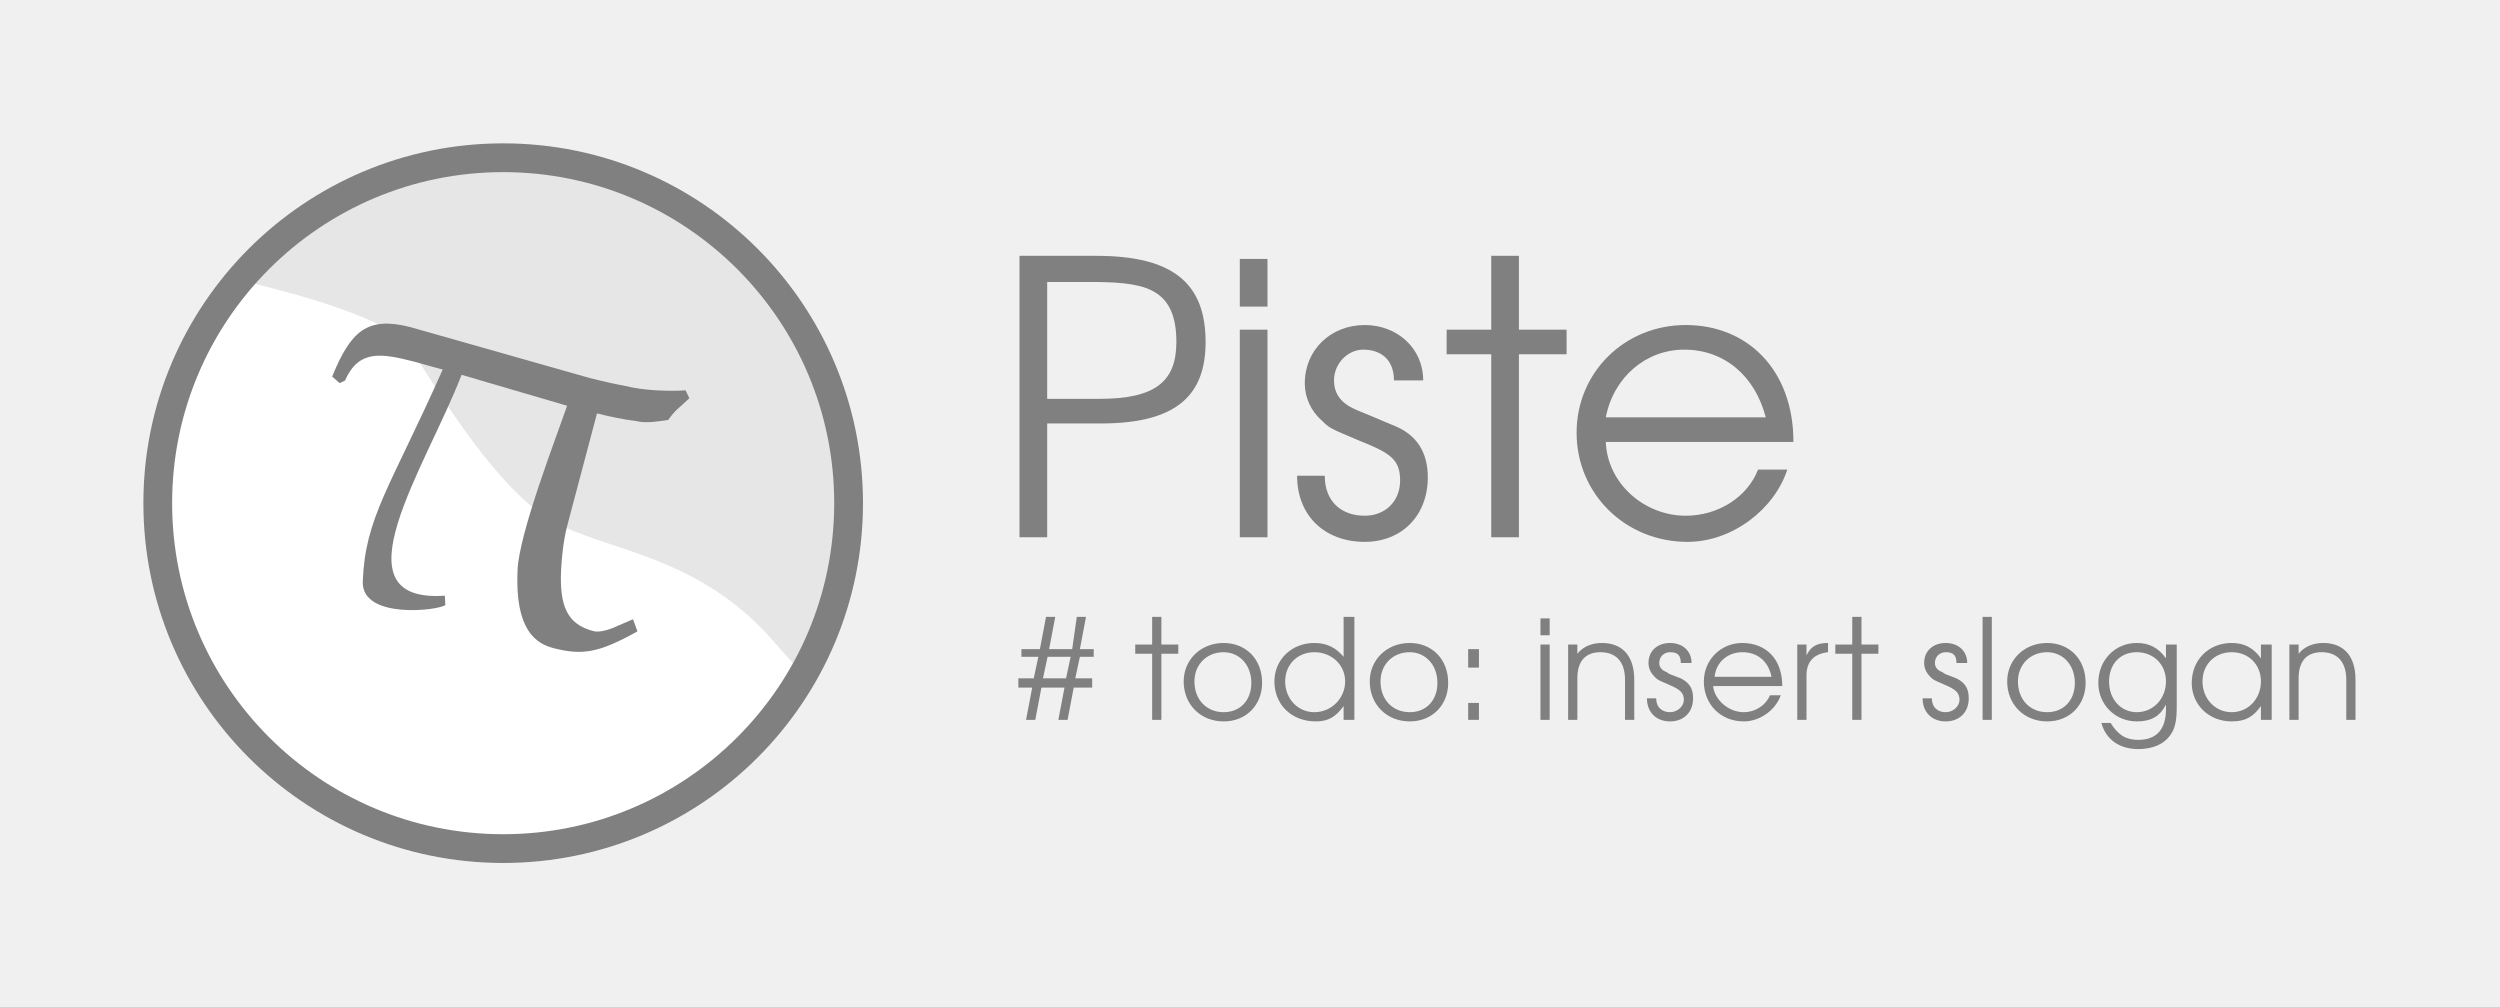
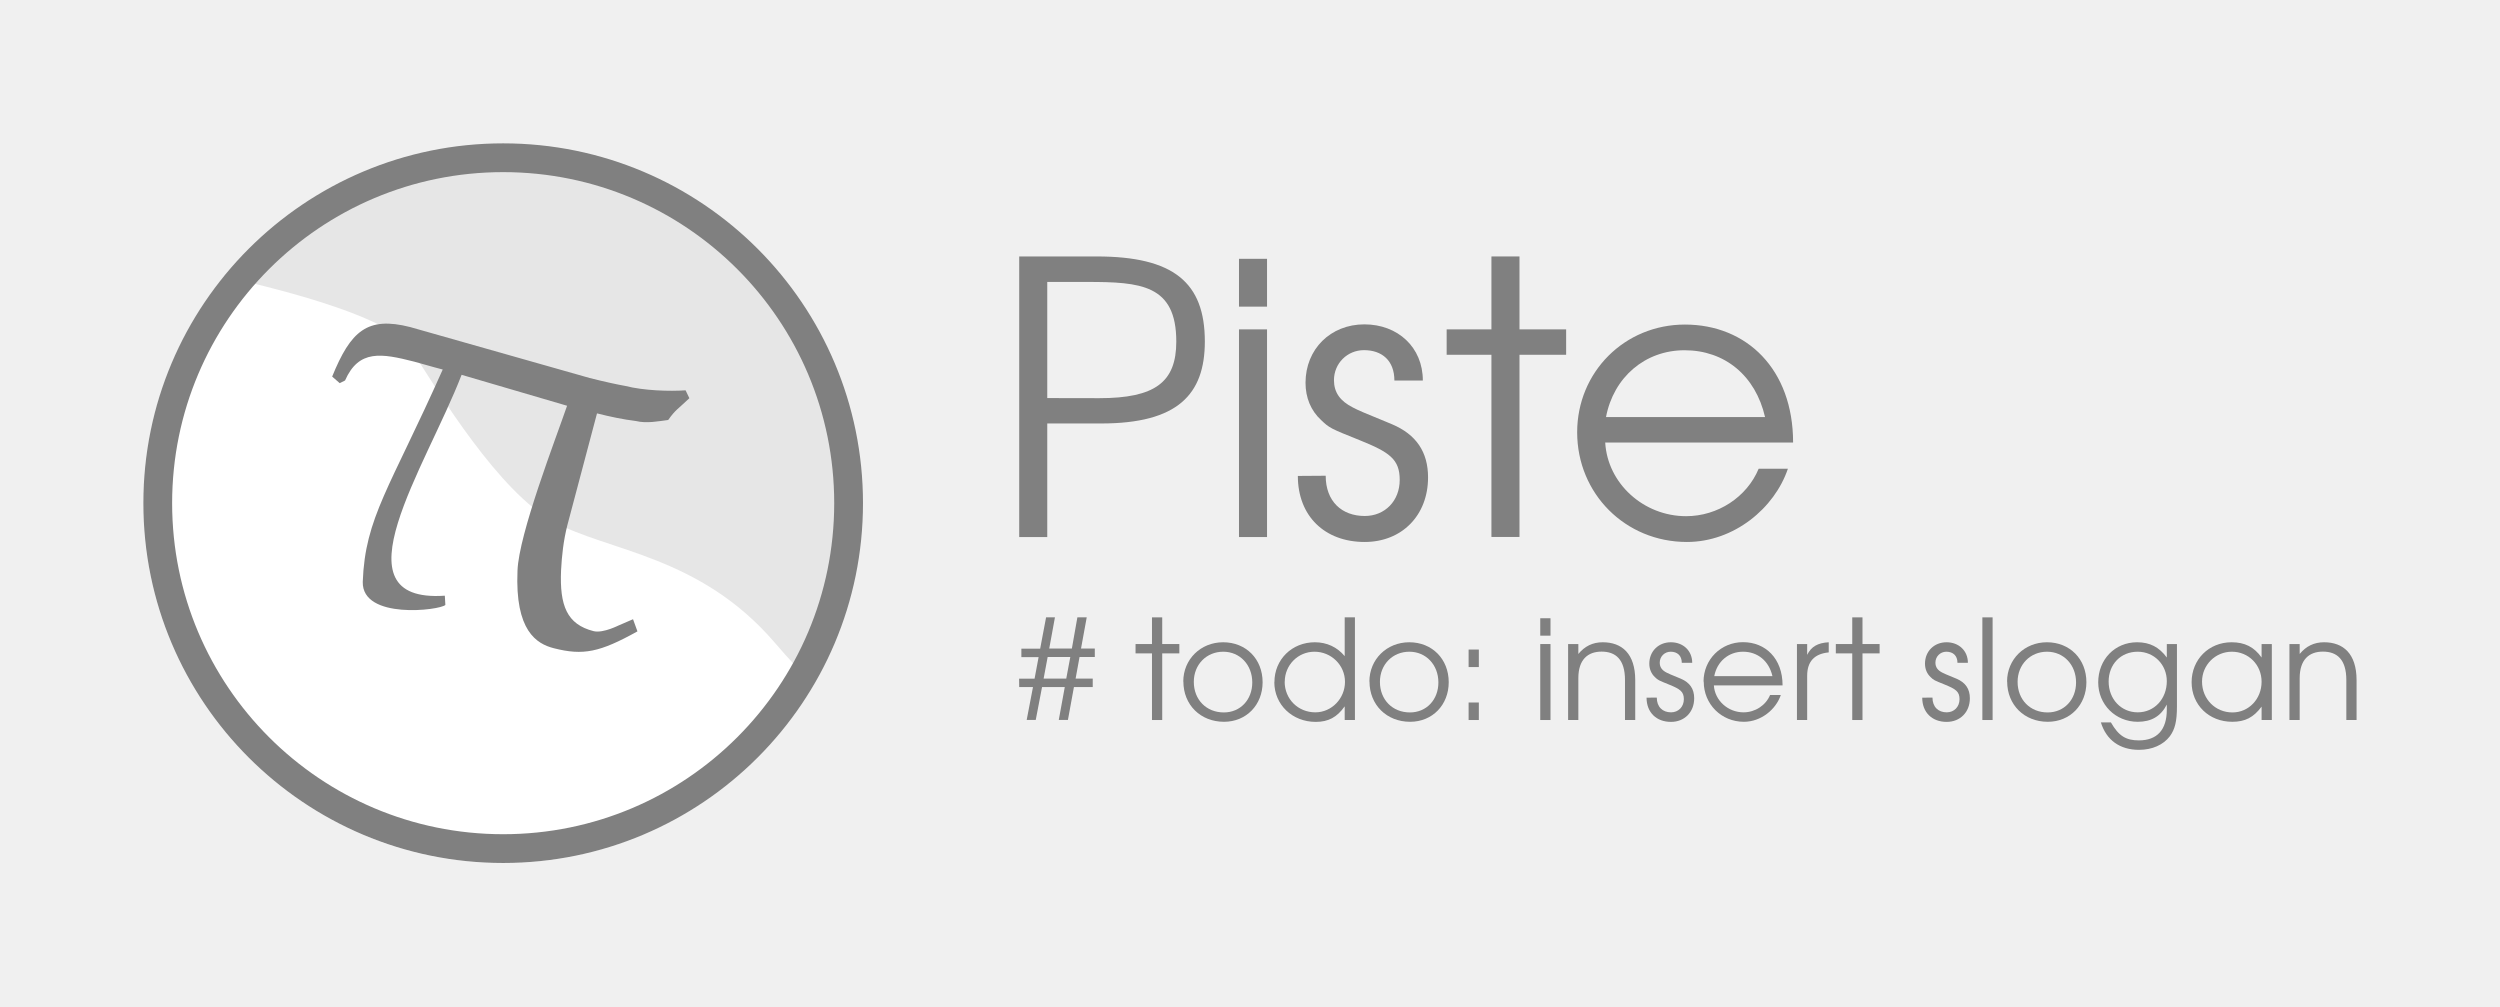
<svg xmlns="http://www.w3.org/2000/svg" width="697.568" height="280.8" viewBox="0 0 184.565 74.295" version="1.1" id="svg5">
  <defs id="defs2" />
  <g id="layer1" transform="translate(9.278337,8.171408)">
    <g id="layer1-4" transform="matrix(2.007999,0,0,2.007999,1.304996,2.411921)">
      <circle style="fill:#e6e6e6;fill-opacity:1;stroke:none;stroke-width:1.058;stroke-miterlimit:4;stroke-dasharray:none" id="circle2409" cx="13.229" cy="13.229" r="12.7" />
      <path id="path2025" style="fill:#ffffff;stroke:none;stroke-width:1px;stroke-linecap:butt;stroke-linejoin:miter;stroke-opacity:1" d="M 11.182,18.51 A 50,50 0 0 0 0,50 50,50 0 0 0 50,100 50,50 0 0 0 93.154,75.234 C 91.456,73.542 89.647,71.611 87.752,69.4 77.301,57.206 64.546,56.718 57.002,52.574 49.458,48.431 41.159,34.897 37.191,28.541 34.575,24.349 20.49,20.591 11.182,18.51 Z" transform="scale(0.2645833)" />
      <circle style="fill:none;fill-opacity:1;stroke:#808080;stroke-width:1.058;stroke-miterlimit:4;stroke-dasharray:none" id="path862" cx="13.229" cy="13.229" r="12.7" />
      <g aria-label="π" id="text7337" style="font-size:10.583px;line-height:1.25;font-family:Sawasdee;-inkscape-font-specification:Sawasdee;fill:#808080;stroke-width:0.265" transform="matrix(1.886994,0.4809603,-0.4809603,1.886994,-3.693922,-20.9093)">
        <path d="M 15.805,16.56 15.668,16.359 15.435,16.539 c 0.021,-0.021 -0.243,0.222 -0.434,0.222 -0.519,0 -0.741,-0.307 -0.878,-0.963 -0.053,-0.265 -0.095,-0.55 -0.095,-0.857 l 0.021,-2.18 c 0.254,0 0.508,-0.011 0.751,-0.042 0.201,0 0.423,-0.106 0.582,-0.169 0.085,-0.222 0.127,-0.243 0.286,-0.497 l -0.106,-0.127 c -0.286,0.095 -0.762,0.201 -1.122,0.201 -0.138,0.011 -0.413,0.021 -0.688,0.021 l -3.524,-0.095 c -0.836,0 -1.069,0.349 -1.196,1.27 l 0.169,0.085 0.085,-0.074 c 0.106,-0.635 0.54,-0.667 1.175,-0.667 0.127,0 0.328,0.011 0.561,0.011 -0.413,2.413 -0.731,3.069 -0.473,4.258 0.162,0.701 1.545,0.16 1.619,0.037 l -0.053,-0.167 C 10.106,17.468 11.17,14.549 11.392,12.687 l 2.074,0.074 c -0.053,0.656 -0.286,2.572 -0.138,3.249 0.233,1.111 0.688,1.249 1.027,1.249 0.571,0 0.857,-0.138 1.45,-0.698 z" style="font-family:'TeX Gyre Pagella Math';-inkscape-font-specification:'TeX Gyre Pagella Math, Normal';fill:#808080" id="path31769" />
      </g>
    </g>
    <text xml:space="preserve" style="font-style:normal;font-weight:normal;font-size:10.583px;line-height:1.25;font-family:sans-serif;fill:#000000;fill-opacity:1;stroke:none;stroke-width:0.265" x="10.194" y="7.989" id="text11951">
      <tspan id="tspan11949" style="stroke-width:0.265" x="10.194" y="7.989" />
    </text>
    <g id="g26377" transform="matrix(7.266088,0,0,7.266088,-8.177218,-15.11333)">
-       <text xml:space="preserve" style="font-style:normal;font-variant:normal;font-weight:normal;font-stretch:normal;font-size:3.857px;line-height:1.25;font-family:'TeX Gyre Adventor';-inkscape-font-specification:'TeX Gyre Adventor, Normal';font-variant-ligatures:normal;font-variant-caps:normal;font-variant-numeric:normal;font-variant-east-asian:normal;fill:#808080;fill-opacity:1;stroke:none;stroke-width:0.096" x="9.911" y="6.412" id="text2595">
-         <tspan id="tspan2593" style="font-style:normal;font-variant:normal;font-weight:normal;font-stretch:normal;font-size:3.857px;font-family:'TeX Gyre Adventor';-inkscape-font-specification:'TeX Gyre Adventor, Normal';font-variant-ligatures:normal;font-variant-caps:normal;font-variant-numeric:normal;font-variant-east-asian:normal;fill:#808080;fill-opacity:1;stroke-width:0.096" x="9.911" y="6.412">Piste</tspan>
-       </text>
-       <text xml:space="preserve" style="font-style:normal;font-variant:normal;font-weight:normal;font-stretch:normal;font-size:1.411px;line-height:1.25;font-family:'TeX Gyre Adventor';-inkscape-font-specification:'TeX Gyre Adventor, Normal';font-variant-ligatures:normal;font-variant-caps:normal;font-variant-numeric:normal;font-variant-east-asian:normal;fill:#808080;fill-opacity:1;stroke:none;stroke-width:0.096" x="10.197" y="8.271" id="text13703">
-         <tspan id="tspan13701" style="font-style:normal;font-variant:normal;font-weight:normal;font-stretch:normal;font-size:1.411px;font-family:'TeX Gyre Adventor';-inkscape-font-specification:'TeX Gyre Adventor, Normal';font-variant-ligatures:normal;font-variant-caps:normal;font-variant-numeric:normal;font-variant-east-asian:normal;fill:#808080;fill-opacity:1;stroke-width:0.096" x="10.197" y="8.271"># todo: insert slogan</tspan>
-       </text>
+       <g aria-label="Piste" id="text2595" style="font-size:3.857px;line-height:1.25;font-family:'TeX Gyre Adventor';-inkscape-font-specification:'TeX Gyre Adventor, Normal';fill:#808080;stroke-width:0.096">
+         <path d="m 10.204,6.412 h 0.285 V 5.258 h 0.548 c 0.775,0 1.053,-0.293 1.053,-0.833 0,-0.598 -0.316,-0.864 -1.099,-0.864 H 10.204 Z M 10.489,5 V 3.82 h 0.405 c 0.544,0 0.906,0.027 0.906,0.606 0,0.413 -0.216,0.575 -0.783,0.575 z" id="path834" />
+         <path d="m 12.437,6.412 h 0.285 V 4.302 h -0.285 z m 0,-2.341 h 0.285 V 3.585 h -0.285 z" id="path836" />
+         <path d="m 13.035,5.791 c 0,0.409 0.274,0.671 0.679,0.671 0.378,0 0.644,-0.27 0.644,-0.656 0,-0.258 -0.12,-0.436 -0.366,-0.54 -0.32,-0.131 -0.336,-0.139 -0.397,-0.17 -0.131,-0.066 -0.193,-0.154 -0.193,-0.278 0,-0.17 0.135,-0.305 0.305,-0.305 0.185,0 0.309,0.108 0.309,0.309 h 0.289 c 0,-0.339 -0.255,-0.571 -0.594,-0.571 -0.343,0 -0.598,0.251 -0.598,0.594 0,0.15 0.054,0.282 0.158,0.378 0.085,0.081 0.093,0.085 0.39,0.204 0.305,0.123 0.409,0.193 0.409,0.405 0,0.212 -0.15,0.366 -0.355,0.366 -0.235,0 -0.397,-0.15 -0.397,-0.409 z" id="path838" />
+         <path d="m 14.547,4.56 h 0.455 v 1.851 h 0.285 v -1.851 h 0.474 V 4.302 H 15.287 V 3.561 h -0.285 v 0.741 h -0.455 z" id="path840" />
+         <path d="m 15.873,5.347 c 0,0.625 0.49,1.115 1.115,1.115 0.478,0 0.891,-0.343 1.026,-0.744 h -0.297 c -0.12,0.289 -0.417,0.482 -0.737,0.482 -0.432,0 -0.798,-0.332 -0.822,-0.748 h 1.909 c 0,-0.748 -0.474,-1.199 -1.099,-1.199 -0.613,0 -1.095,0.482 -1.095,1.095 z m 0.293,-0.154 c 0.077,-0.405 0.397,-0.679 0.798,-0.679 0.409,0 0.721,0.258 0.818,0.679 z" id="path842" />
+       </g>
+       <g aria-label="# todo: insert slogan" id="text13703" style="font-size:1.411px;line-height:1.25;font-family:'TeX Gyre Adventor';-inkscape-font-specification:'TeX Gyre Adventor, Normal';fill:#808080;stroke-width:0.096">
+         <path d="m 10.204,7.936 h 0.14 l -0.064,0.334 h 0.092 l 0.064,-0.334 h 0.231 l -0.061,0.334 h 0.093 L 10.76,7.936 h 0.191 v -0.086 h -0.174 l 0.04,-0.219 h 0.155 v -0.086 h -0.14 l 0.058,-0.317 h -0.095 l -0.056,0.317 h -0.23 l 0.058,-0.317 h -0.09 L 10.417,7.546 h -0.191 v 0.086 h 0.175 l -0.041,0.219 h -0.157 z m 0.248,-0.086 0.041,-0.219 h 0.23 l -0.041,0.219 z" id="path845" />
+         <path d="M 11.386,7.594 H 11.553 V 8.271 h 0.104 V 7.594 h 0.174 V 7.499 H 11.657 V 7.228 H 11.553 v 0.271 h -0.167 z" id="path847" />
+         <path d="m 11.872,7.88 c 0,0.237 0.174,0.409 0.413,0.409 0.226,0 0.392,-0.171 0.392,-0.402 0,-0.236 -0.169,-0.406 -0.401,-0.406 -0.229,0 -0.405,0.174 -0.405,0.399 z m 0.106,0.003 c 0,-0.175 0.128,-0.306 0.299,-0.306 0.169,0 0.295,0.133 0.295,0.312 0,0.176 -0.121,0.305 -0.289,0.305 -0.178,0 -0.305,-0.13 -0.305,-0.31 z" id="path849" />
+         <path d="m 12.796,7.886 c 0,0.229 0.182,0.404 0.421,0.404 0.128,0 0.216,-0.047 0.294,-0.158 V 8.271 h 0.104 V 7.228 h -0.104 v 0.394 c -0.076,-0.092 -0.182,-0.141 -0.303,-0.141 -0.233,0 -0.411,0.175 -0.411,0.405 z m 0.106,-0.004 c 0,-0.169 0.134,-0.305 0.302,-0.305 0.171,0 0.31,0.137 0.31,0.306 0,0.169 -0.135,0.31 -0.301,0.31 -0.176,0 -0.312,-0.135 -0.312,-0.312 z" id="path851" />
+         <path d="m 13.763,7.88 c 0,0.237 0.174,0.409 0.413,0.409 0.226,0 0.392,-0.171 0.392,-0.402 0,-0.236 -0.169,-0.406 -0.401,-0.406 -0.229,0 -0.405,0.174 -0.405,0.399 z m 0.106,0.003 c 0,-0.175 0.128,-0.306 0.299,-0.306 0.169,0 0.295,0.133 0.295,0.312 0,0.176 -0.121,0.305 -0.289,0.305 -0.178,0 -0.305,-0.13 -0.305,-0.31 z" id="path853" />
+         <path d="m 14.77,8.271 h 0.104 V 8.093 h -0.104 z m 0,-0.538 h 0.104 V 7.555 h -0.104 z" id="path855" />
+         <path d="m 15.498,8.271 h 0.104 V 7.499 h -0.104 z m 0,-0.857 h 0.104 V 7.237 h -0.104 z" id="path857" />
+         <path d="m 15.781,8.271 h 0.104 V 7.846 c 0,-0.189 0.096,-0.27 0.236,-0.27 0.143,0 0.238,0.079 0.238,0.289 V 8.271 h 0.104 V 7.866 c 0,-0.271 -0.137,-0.385 -0.33,-0.385 -0.102,0 -0.183,0.04 -0.248,0.119 V 7.499 h -0.104 z" id="path859" />
+         <path d="m 16.578,8.044 c 0,0.15 0.1,0.246 0.248,0.246 0.138,0 0.236,-0.099 0.236,-0.24 0,-0.095 -0.044,-0.159 -0.134,-0.198 -0.117,-0.048 -0.123,-0.051 -0.145,-0.062 -0.048,-0.024 -0.071,-0.056 -0.071,-0.102 0,-0.062 0.049,-0.111 0.111,-0.111 0.068,0 0.113,0.04 0.113,0.113 h 0.106 c 0,-0.124 -0.093,-0.209 -0.217,-0.209 -0.126,0 -0.219,0.092 -0.219,0.217 0,0.055 0.02,0.103 0.058,0.138 0.031,0.03 0.034,0.031 0.143,0.075 0.111,0.045 0.15,0.071 0.15,0.148 0,0.078 -0.055,0.134 -0.13,0.134 -0.086,0 -0.145,-0.055 -0.145,-0.15 z" id="path861" />
+         <path d="m 17.159,7.881 c 0,0.229 0.179,0.408 0.408,0.408 0.175,0 0.326,-0.126 0.375,-0.272 h -0.109 c -0.044,0.106 -0.152,0.176 -0.27,0.176 -0.158,0 -0.292,-0.121 -0.301,-0.274 h 0.698 c 0,-0.274 -0.174,-0.439 -0.402,-0.439 -0.224,0 -0.401,0.176 -0.401,0.401 z m 0.107,-0.056 c 0.028,-0.148 0.145,-0.248 0.292,-0.248 0.15,0 0.264,0.095 0.299,0.248 z" id="path863" />
+         <path d="m 18.106,8.271 h 0.104 V 7.821 c 0,-0.144 0.073,-0.223 0.219,-0.237 v -0.103 c -0.111,0.006 -0.178,0.044 -0.219,0.128 V 7.499 h -0.104 z" id="path865" />
+         <path d="m 18.501,7.594 h 0.167 V 8.271 h 0.104 V 7.594 h 0.174 V 7.499 H 18.772 V 7.228 h -0.104 v 0.271 h -0.167 z" id="path867" />
+         <path d="m 19.379,8.044 c 0,0.15 0.1,0.246 0.248,0.246 0.138,0 0.236,-0.099 0.236,-0.24 0,-0.095 -0.044,-0.159 -0.134,-0.198 -0.117,-0.048 -0.123,-0.051 -0.145,-0.062 -0.048,-0.024 -0.071,-0.056 -0.071,-0.102 0,-0.062 0.049,-0.111 0.111,-0.111 0.068,0 0.113,0.04 0.113,0.113 h 0.106 c 0,-0.124 -0.093,-0.209 -0.217,-0.209 -0.126,0 -0.219,0.092 -0.219,0.217 0,0.055 0.02,0.103 0.058,0.138 0.031,0.03 0.034,0.031 0.143,0.075 0.111,0.045 0.15,0.071 0.15,0.148 0,0.078 -0.055,0.134 -0.13,0.134 -0.086,0 -0.145,-0.055 -0.145,-0.15 z" id="path869" />
+         <path d="m 19.99,8.271 h 0.104 V 7.228 H 19.99 Z" id="path871" />
+         <path d="m 20.242,7.88 c 0,0.237 0.174,0.409 0.413,0.409 0.226,0 0.392,-0.171 0.392,-0.402 0,-0.236 -0.169,-0.406 -0.401,-0.406 -0.229,0 -0.405,0.174 -0.405,0.399 z m 0.106,0.003 c 0,-0.175 0.128,-0.306 0.299,-0.306 0.169,0 0.295,0.133 0.295,0.312 0,0.176 -0.121,0.305 -0.289,0.305 -0.178,0 -0.305,-0.13 -0.305,-0.31 z" id="path873" />
+         <path d="m 21.167,7.888 c 0,0.226 0.176,0.401 0.402,0.401 0.138,0 0.234,-0.056 0.295,-0.175 v 0.052 c 0,0.203 -0.097,0.312 -0.284,0.312 -0.13,0 -0.205,-0.044 -0.284,-0.183 h -0.102 c 0.056,0.181 0.193,0.279 0.388,0.279 0.134,0 0.247,-0.051 0.313,-0.138 0.052,-0.071 0.072,-0.152 0.072,-0.303 V 7.499 H 21.864 v 0.137 c -0.078,-0.106 -0.172,-0.155 -0.302,-0.155 -0.226,0 -0.395,0.175 -0.395,0.408 z m 0.106,-0.008 c 0,-0.176 0.124,-0.303 0.295,-0.303 0.167,0 0.296,0.131 0.296,0.299 0,0.181 -0.127,0.317 -0.295,0.317 -0.169,0 -0.296,-0.134 -0.296,-0.313 z" id="path875" />
+         <path d="m 22.116,7.887 c 0,0.23 0.176,0.402 0.413,0.402 0.131,0 0.216,-0.044 0.298,-0.154 V 8.271 h 0.104 V 7.499 h -0.104 v 0.137 c -0.076,-0.107 -0.171,-0.155 -0.305,-0.155 -0.231,0 -0.406,0.175 -0.406,0.406 z m 0.106,-0.007 c 0,-0.168 0.135,-0.303 0.303,-0.303 0.169,0 0.302,0.133 0.302,0.305 0,0.175 -0.13,0.312 -0.296,0.312 -0.175,0 -0.309,-0.137 -0.309,-0.313 z" id="path877" />
+         <path d="m 23.11,8.271 h 0.104 V 7.846 c 0,-0.189 0.096,-0.27 0.236,-0.27 0.143,0 0.238,0.079 0.238,0.289 V 8.271 h 0.104 V 7.866 c 0,-0.271 -0.137,-0.385 -0.33,-0.385 -0.102,0 -0.183,0.04 -0.248,0.119 V 7.499 h -0.104 z" id="path879" />
+       </g>
    </g>
  </g>
</svg>
